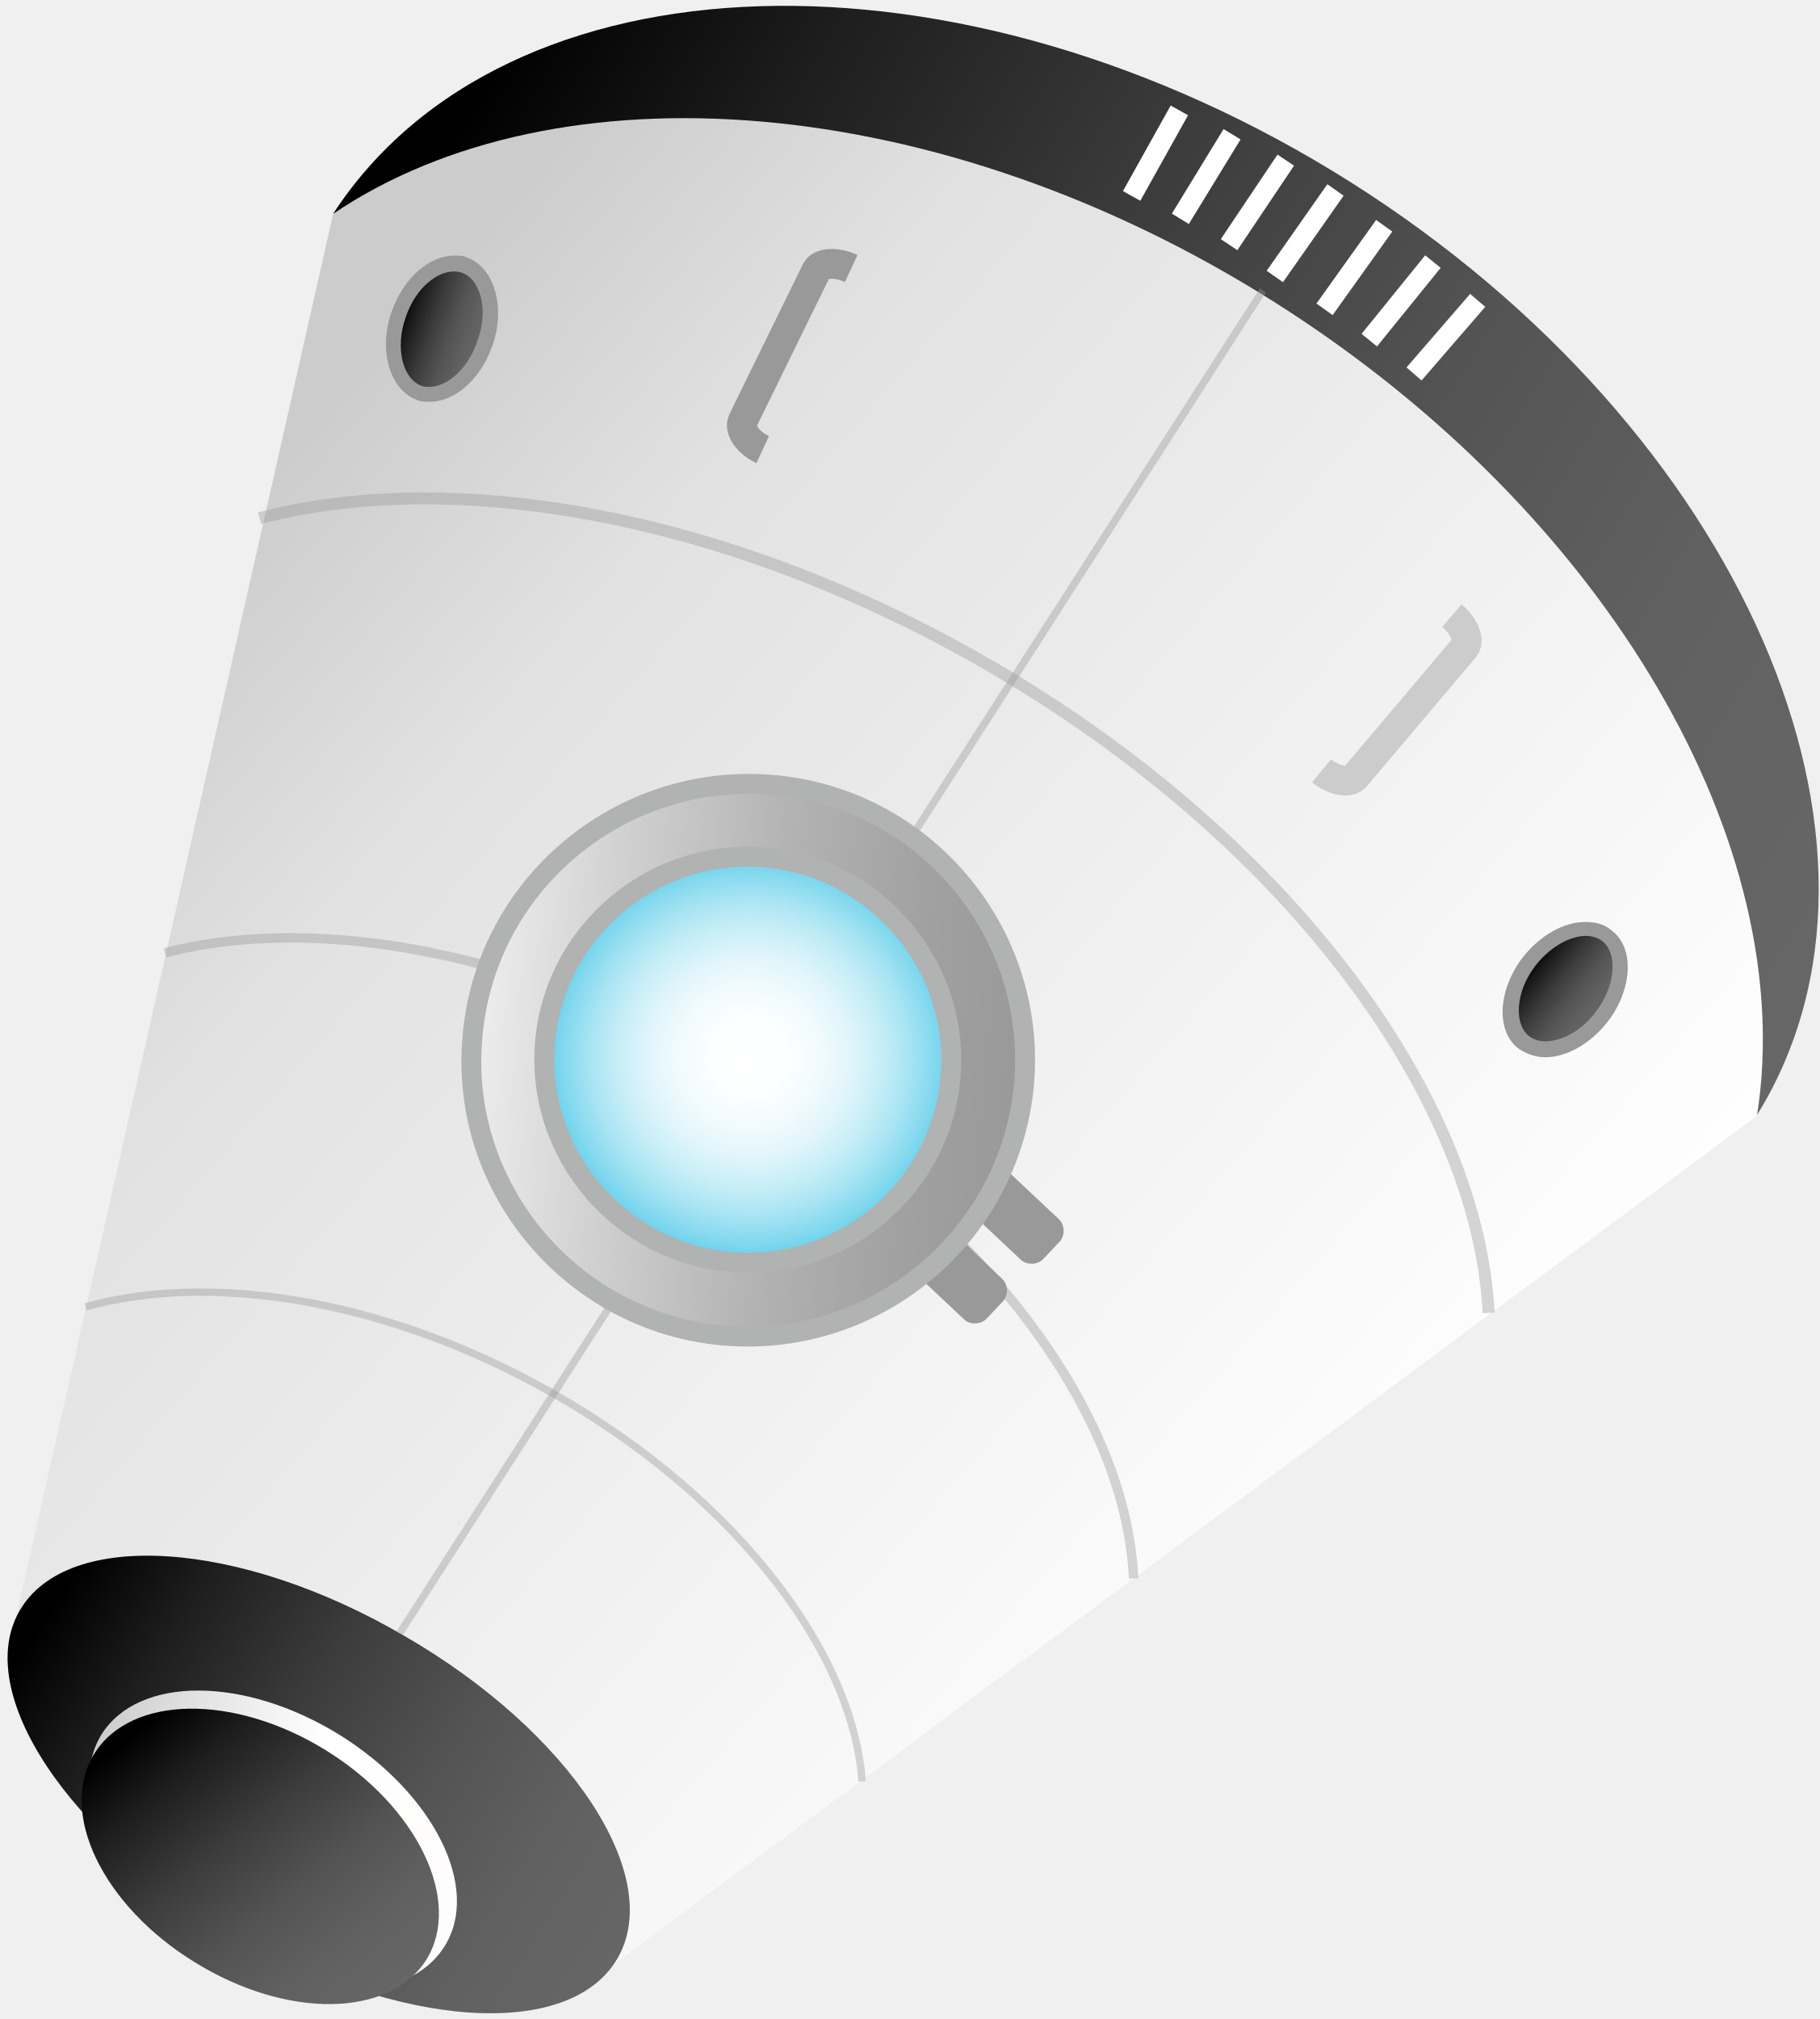
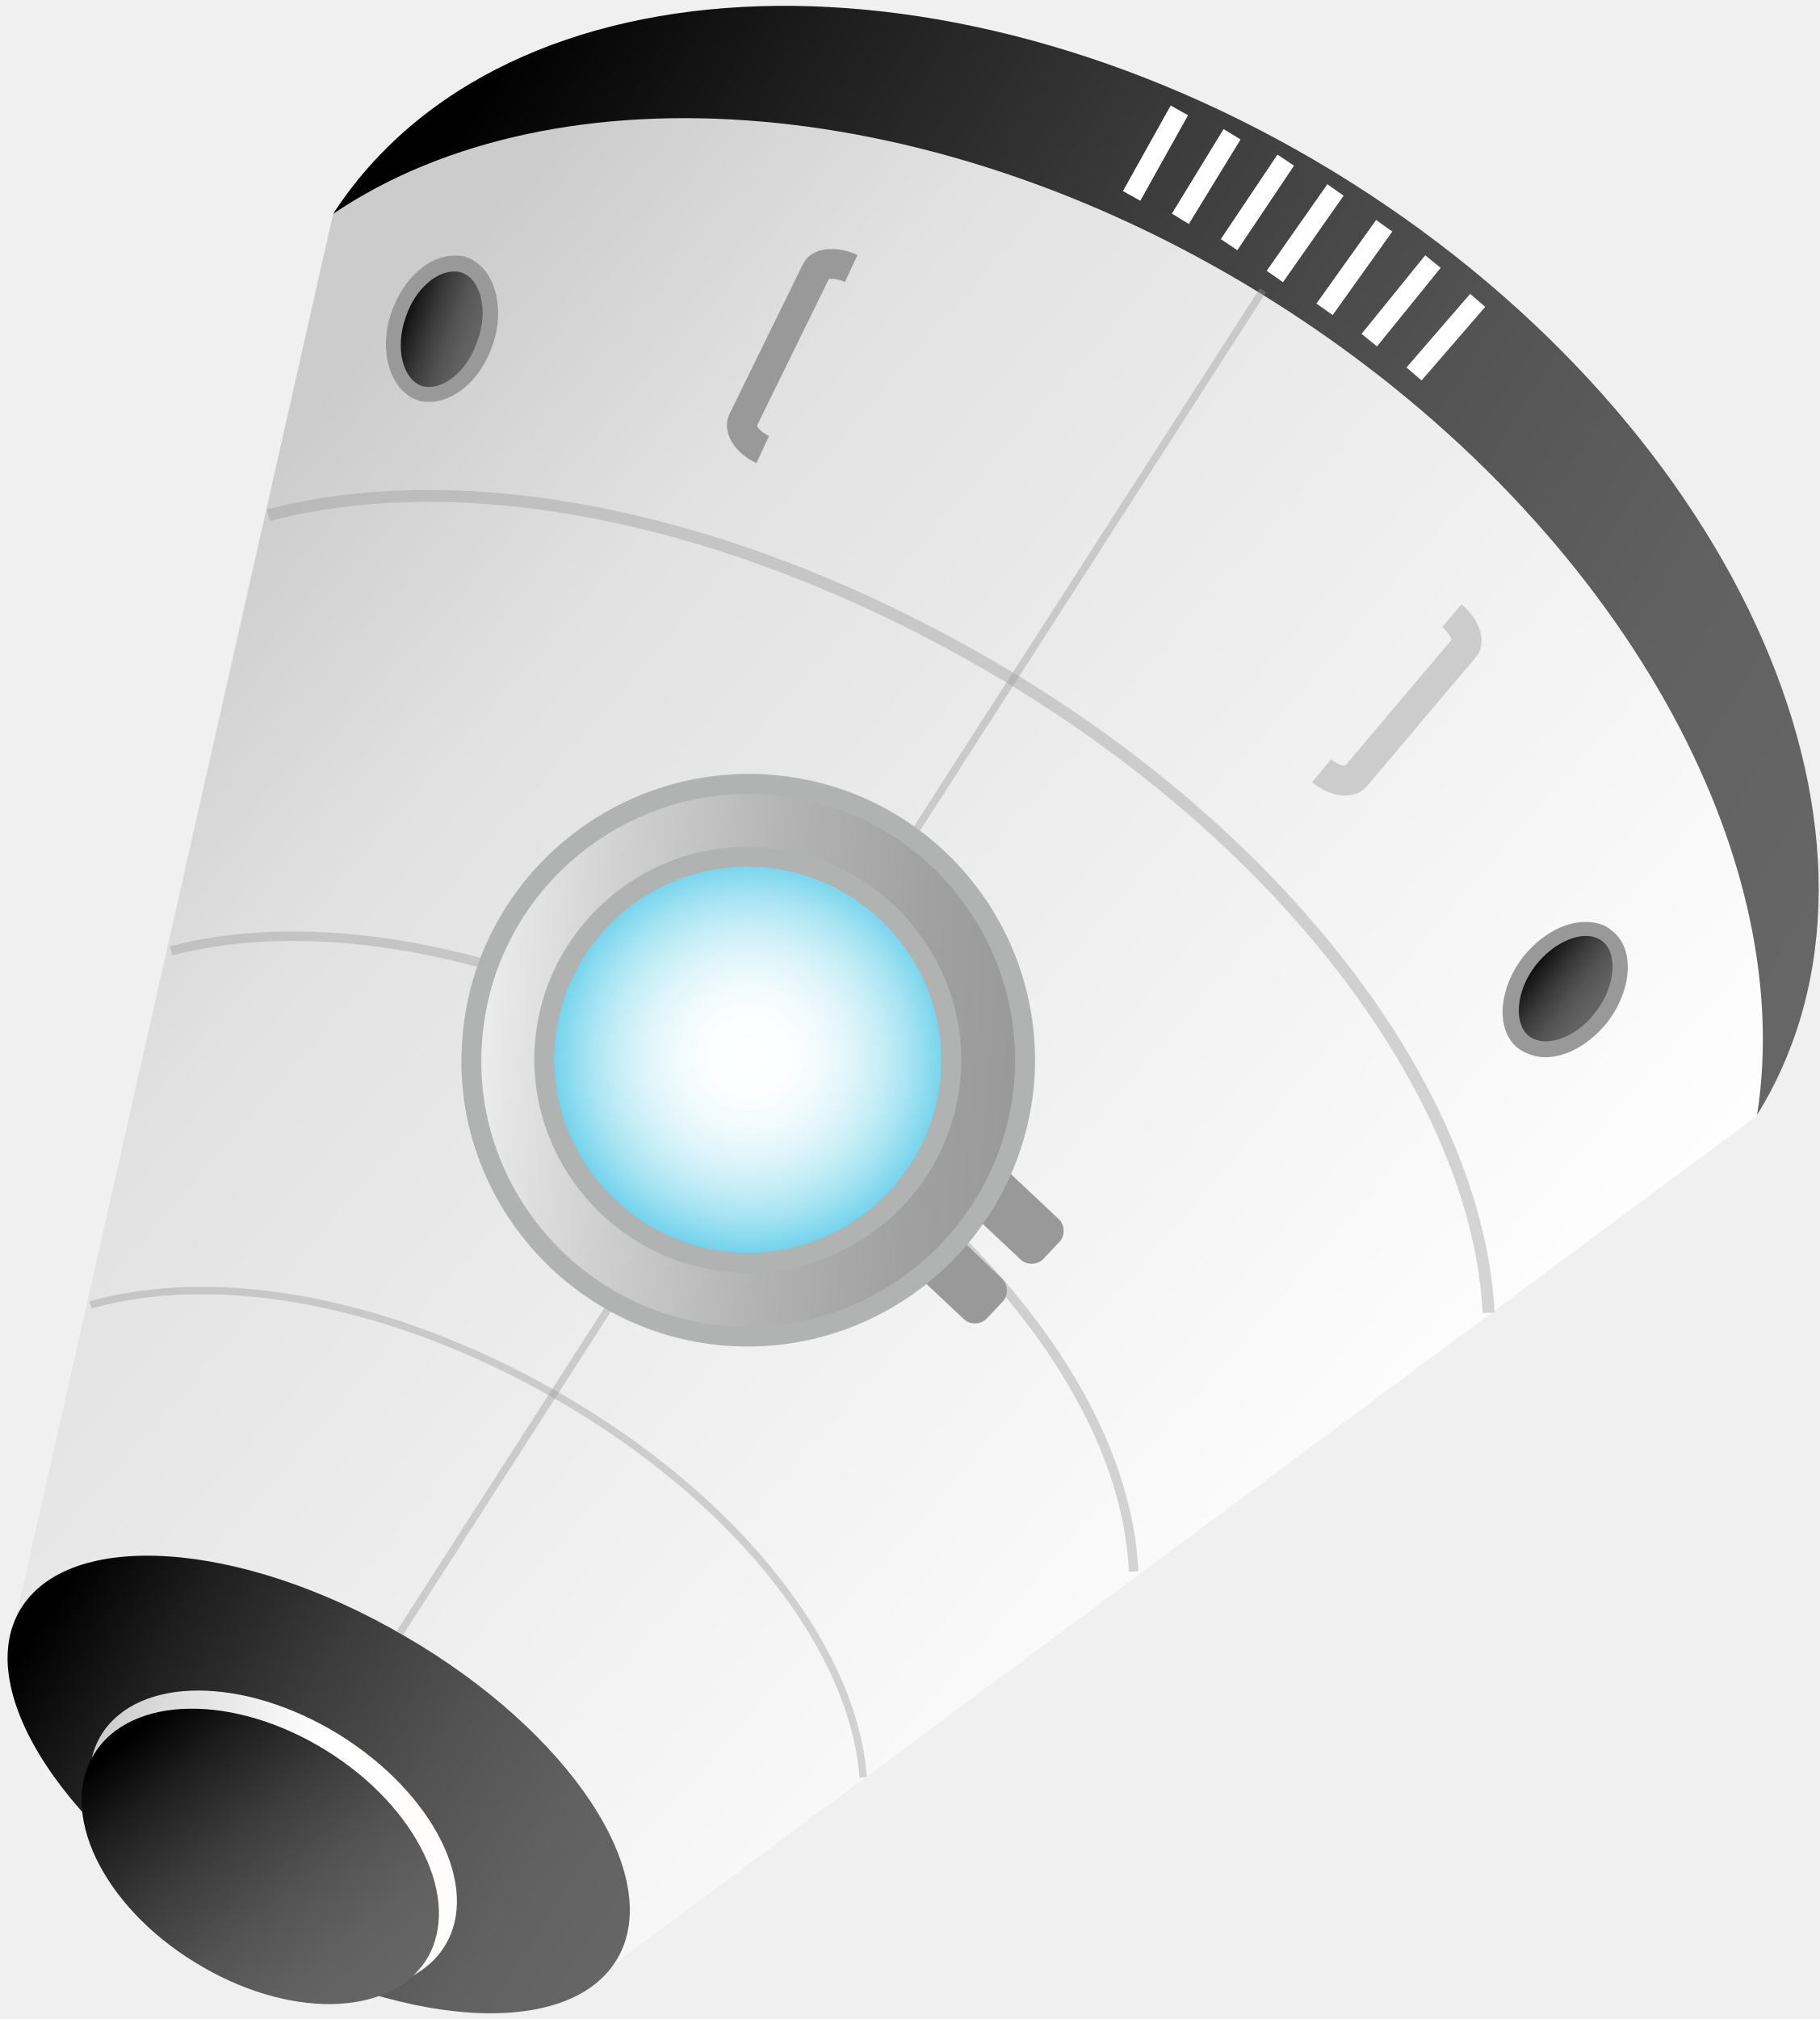
<svg xmlns="http://www.w3.org/2000/svg" version="1.1" id="Layer_1" x="0px" y="0px" viewBox="0 0 183 203" style="enable-background:new 0 0 183 203;" xml:space="preserve">
  <style type="text/css">
	.st0{fill:url(#SVGID_1_);}
	.st1{fill:url(#SVGID_2_);}
	.st2{fill:url(#SVGID_3_);}
	.st3{fill:none;stroke:#CCCCCC;stroke-width:3;stroke-miterlimit:10;}
	.st4{fill:none;stroke:#999999;stroke-width:3;stroke-miterlimit:10;}
	.st5{fill:none;stroke:#FFFFFF;stroke-width:2;stroke-miterlimit:10;}
	.st6{fill:url(#SVGID_4_);}
	.st7{fill:url(#SVGID_5_);}
	.st8{fill:none;stroke:#999999;stroke-width:0.746;stroke-miterlimit:10;stroke-opacity:0.4;}
	.st9{fill:none;stroke:#999999;stroke-width:1.201;stroke-miterlimit:10;stroke-opacity:0.4;}
	.st10{fill:none;stroke:#999999;stroke-width:0.953;stroke-miterlimit:10;stroke-opacity:0.4;}
	.st11{fill:#999999;}
	.st12{fill:url(#SVGID_6_);}
	.st13{fill:url(#SVGID_7_);stroke:#B1B2B2;stroke-width:2;stroke-miterlimit:10;}
	.st14{fill:url(#SVGID_8_);}
	.st15{fill:url(#SVGID_9_);}
</style>
-   <linearGradient id="SVGID_1_" gradientUnits="userSpaceOnUse" x1="141.061" y1="45.055" x2="20.229" y2="150.184" gradientTransform="matrix(1 0 0 -1 0 204)">
-     <stop offset="0" style="stop-color:#FFFFFF" />
-     <stop offset="0.777" style="stop-color:#E2E2E2" />
-     <stop offset="1" style="stop-color:#CCCCCC" />
-   </linearGradient>
-   <path class="st0" d="M176.8,112.1L60.1,198.7L0.6,167.1L33.5,21.5L51.7,7.8l30-2.6l36.9,10.7l28.3,17.8l21.6,21.3l11.8,27.5  l-0.1,22.7L176.8,112.1z" />
-   <linearGradient id="SVGID_2_" gradientUnits="userSpaceOnUse" x1="188.907" y1="118.935" x2="52.33" y2="202.001" gradientTransform="matrix(1 0 0 -1 0 204)">
+   <g>
+     <g>
+       <linearGradient id="SVGID_1_" gradientUnits="userSpaceOnUse" x1="141.052" y1="-110.956" x2="20.22" y2="-5.826" gradientTransform="matrix(1 0 0 -1 0 48)">
+         <stop offset="0" style="stop-color:#FFFFFF" />
+         <stop offset="0.777" style="stop-color:#E2E2E2" />
+         <stop offset="1" style="stop-color:#CCCCCC" />
+       </linearGradient>
+       <polygon class="st0" points="176.8,112.1 60.1,198.7 0.6,167.1 33.5,21.5 51.7,7.8 81.7,5.2 118.6,15.9 146.9,33.7 168.5,55     180.3,82.5 180.2,105.2   " />
+     </g>
+   </g>
+   <linearGradient id="SVGID_2_" gradientUnits="userSpaceOnUse" x1="188.913" y1="-37.055" x2="52.336" y2="46.011" gradientTransform="matrix(1 0 0 -1 0 48)">
    <stop offset="0" style="stop-color:#666666" />
    <stop offset="0.18" style="stop-color:#616161" />
    <stop offset="0.386" style="stop-color:#535353" />
    <stop offset="0.605" style="stop-color:#3C3C3C" />
    <stop offset="0.832" style="stop-color:#1D1D1D" />
    <stop offset="1" style="stop-color:#000000" />
  </linearGradient>
  <path class="st1" d="M128.2,30.4c33.8,21.4,52.7,54.8,48.5,81.7c16.7-27-1.5-68.9-40.9-93.8C96.5-6.5,50.8-5.1,33.5,21.5  C56,6.3,94.4,9,128.2,30.4z" />
-   <linearGradient id="SVGID_3_" gradientUnits="userSpaceOnUse" x1="61.646" y1="5.795" x2="4.871" y2="41.991" gradientTransform="matrix(1 0 0 -1 0 204)">
+   <linearGradient id="SVGID_3_" gradientUnits="userSpaceOnUse" x1="61.621" y1="-150.245" x2="4.846" y2="-114.049" gradientTransform="matrix(1 0 0 -1 0 48)">
    <stop offset="0" style="stop-color:#666666" />
    <stop offset="0.18" style="stop-color:#616161" />
    <stop offset="0.386" style="stop-color:#535353" />
    <stop offset="0.605" style="stop-color:#3C3C3C" />
    <stop offset="0.832" style="stop-color:#1D1D1D" />
    <stop offset="1" style="stop-color:#000000" />
  </linearGradient>
-   <path class="st2" d="M2,161.9c4.8-8.2,22.1-7.1,38.7,2.6c16.6,9.6,26.2,24.1,21.4,32.4s-22.1,7.1-38.7-2.6  C6.8,184.6-2.8,170.1,2,161.9z" />
+   <path class="st2" d="M2,161.9c4.8-8.2,22.1-7.1,38.7,2.6c16.6,9.6,26.2,24.1,21.4,32.4S40,204,23.4,194.3S-2.8,170.1,2,161.9z" />
  <path class="st3" d="M146,61.9c1.3,1.1,1.9,2.6,1.2,3.3l-10.9,12.9c-0.6,0.7-2.2,0.4-3.4-0.6" />
  <path class="st4" d="M76.7,45.2c-1.5-0.7-2.4-2-2-2.9l7.4-15.1c0.4-0.8,2-0.9,3.5-0.2" />
  <path class="st5" d="M134.3,19.1l-6.1,8.7" />
  <path class="st5" d="M139.2,22.7l-6,8.4" />
  <path class="st5" d="M129.3,16.1l-5.7,8.5" />
  <path class="st5" d="M144.1,26.3l-6.4,7.9" />
  <path class="st5" d="M123.9,13.5l-5.2,8.5" />
  <path class="st5" d="M148.6,30.2l-6.4,7.4" />
-   <linearGradient id="SVGID_4_" gradientUnits="userSpaceOnUse" x1="46.58" y1="14.325" x2="8.34" y2="23.445" gradientTransform="matrix(1 0 0 -1 0 204)">
+   <linearGradient id="SVGID_4_" gradientUnits="userSpaceOnUse" x1="46.584" y1="-141.613" x2="8.345" y2="-132.494" gradientTransform="matrix(1 0 0 -1 0 48)">
    <stop offset="0" style="stop-color:#FFFDFC" />
    <stop offset="0.434" style="stop-color:#FFFFFF" />
    <stop offset="0.777" style="stop-color:#E2E2E2" />
    <stop offset="1" style="stop-color:#CCCCCC" />
  </linearGradient>
  <path class="st6" d="M10.2,174.4c3.7-5.9,14.3-5.9,23.9,0c9.5,5.9,14.3,15.4,10.6,21.3c-3.7,5.9-14.3,5.9-23.9,0  C11.3,189.9,6.6,180.3,10.2,174.4z" />
-   <linearGradient id="SVGID_5_" gradientUnits="userSpaceOnUse" x1="38.246" y1="2.506" x2="15.058" y2="31.055" gradientTransform="matrix(1 0 0 -1 0 204)">
+   <linearGradient id="SVGID_5_" gradientUnits="userSpaceOnUse" x1="38.233" y1="-153.505" x2="15.044" y2="-124.956" gradientTransform="matrix(1 0 0 -1 0 48)">
    <stop offset="0" style="stop-color:#666666" />
    <stop offset="0.18" style="stop-color:#616161" />
    <stop offset="0.386" style="stop-color:#535353" />
    <stop offset="0.605" style="stop-color:#3C3C3C" />
    <stop offset="0.832" style="stop-color:#1D1D1D" />
    <stop offset="1" style="stop-color:#000000" />
  </linearGradient>
-   <path class="st7" d="M9.5,176.3c3.7-5.9,14.1-6,23.3-0.3c9.2,5.7,13.7,15.1,10.1,21c-3.7,5.9-14.1,6-23.3,0.3  C10.3,191.6,5.8,182.2,9.5,176.3z" />
+   <path class="st7" d="M9.5,176.3c3.7-5.9,14.1-6,23.3-0.3s13.7,15.1,10.1,21c-3.7,5.9-14.1,6-23.3,0.3  C10.3,191.6,5.8,182.2,9.5,176.3z" />
  <path class="st8" d="M127,29.2l-86.8,135" />
-   <path class="st9" d="M26.1,52.1c19.6-5.1,46.7-0.4,72.5,14.3c30.5,17.4,50,43.7,51.1,65.6" />
-   <path class="st10" d="M16.6,95.8c15.5-4,36.5,0,56.9,11.6c24.2,13.8,39.7,33.9,40.5,51.3" />
-   <path class="st8" d="M8.6,131.4c12.1-3.4,29-1,45.2,7.7c19.2,10.3,31.9,26.4,32.9,40" />
+   <path class="st9" d="M27,51.8c19.6-5.1,45.8-0.1,71.6,14.6c30.5,17.4,50,43.7,51.1,65.6" />
+   <path class="st10" d="M17.2,95.6c15.5-4,35.9,0.2,56.3,11.8c24.2,13.8,39.7,33.2,40.5,50.6" />
+   <path class="st8" d="M9.1,131.2c12.1-3.4,28.5-0.8,44.7,7.9c19.2,10.3,32,26,33,39.6" />
  <path class="st11" d="M95.8,123.8l5,4.8c0.6,0.6,0.6,1.6,0.1,2.2l-1.7,1.8c-0.6,0.6-1.6,0.6-2.2,0.1l-5-4.7  c-0.6-0.6-0.6-1.6-0.1-2.2l1.7-1.8C94.2,123.3,95.2,123.2,95.8,123.8z" />
  <path class="st11" d="M101.5,117.9l5,4.7c0.6,0.6,0.6,1.6,0.1,2.2l-1.7,1.8c-0.6,0.6-1.6,0.6-2.2,0.1l-5-4.7  c-0.6-0.6-0.6-1.6-0.1-2.2l1.7-1.8C99.9,117.3,100.9,117.3,101.5,117.9z" />
-   <radialGradient id="SVGID_6_" cx="-92.742" cy="284.893" r="1" gradientTransform="matrix(-20.8406 -3.7547 -3.7486 20.8069 -789.4437 -6169.635)" gradientUnits="userSpaceOnUse">
+   <radialGradient id="SVGID_6_" cx="-278.228" cy="290.679" r="1" gradientTransform="matrix(-20.8406 -3.7547 -3.7486 20.8069 -4633.389 -6986.462)" gradientUnits="userSpaceOnUse">
    <stop offset="0" style="stop-color:#FFFFFF" />
    <stop offset="0.185" style="stop-color:#FCFEFF" />
    <stop offset="0.341" style="stop-color:#F1FBFD" />
    <stop offset="0.486" style="stop-color:#E0F5FB" />
    <stop offset="0.624" style="stop-color:#C7EEF7" />
    <stop offset="0.758" style="stop-color:#A8E4F3" />
    <stop offset="0.887" style="stop-color:#81D8EE" />
    <stop offset="1" style="stop-color:#59CCE8" />
  </radialGradient>
-   <path class="st12" d="M75.4,85.2c-11.7,0-21.2,9.5-21.2,21.2c0,11.7,9.5,21.2,21.2,21.2c11.7,0,21.2-9.5,21.2-21.2  C96.6,94.6,87.1,85.2,75.4,85.2z" />
-   <linearGradient id="SVGID_7_" gradientUnits="userSpaceOnUse" x1="102.971" y1="95.195" x2="47.448" y2="99.665" gradientTransform="matrix(1 0 0 -1 0 204)">
+   <path class="st12" d="M75.4,85.2c-11.7,0-21.2,9.5-21.2,21.2s9.5,21.2,21.2,21.2s21.2-9.5,21.2-21.2C96.6,94.6,87.1,85.2,75.4,85.2z  " />
+   <linearGradient id="SVGID_7_" gradientUnits="userSpaceOnUse" x1="102.997" y1="-60.834" x2="47.502" y2="-56.366" gradientTransform="matrix(1 0 0 -1 0 48)">
    <stop offset="0" style="stop-color:#999999" />
    <stop offset="0.185" style="stop-color:#A0A0A0" />
    <stop offset="0.446" style="stop-color:#B2B2B2" />
    <stop offset="0.751" style="stop-color:#D0D0D0" />
    <stop offset="1" style="stop-color:#EEEEEE" />
  </linearGradient>
-   <path class="st13" d="M73.6,126.9c-11.2-0.9-19.7-10.8-18.8-22c0.9-11.2,10.8-19.6,22-18.7c11.2,0.9,19.7,10.8,18.8,22  C94.7,119.4,84.8,127.8,73.6,126.9z M73,134.3c15.3,1.2,28.7-10.2,30-25.5c1.2-15.3-10.2-28.7-25.5-29.9  c-15.3-1.2-28.8,10.2-30,25.5C46.2,119.6,57.7,133.1,73,134.3z" />
-   <linearGradient id="SVGID_8_" gradientUnits="userSpaceOnUse" x1="161.061" y1="101.775" x2="153.807" y2="107.313" gradientTransform="matrix(1 0 0 -1 0 204)">
+   <path class="st13" d="M73.6,126.9c-11.2-0.9-19.7-10.8-18.8-22s10.8-19.6,22-18.7c11.2,0.9,19.7,10.8,18.8,22  C94.7,119.4,84.8,127.8,73.6,126.9z M73,134.3c15.3,1.2,28.7-10.2,30-25.5c1.2-15.3-10.2-28.7-25.5-29.9  c-15.3-1.2-28.8,10.2-30,25.5C46.2,119.6,57.7,133.1,73,134.3z" />
+   <linearGradient id="SVGID_8_" gradientUnits="userSpaceOnUse" x1="161.07" y1="-54.214" x2="153.816" y2="-48.675" gradientTransform="matrix(1 0 0 -1 0 48)">
    <stop offset="0" style="stop-color:#666666" />
    <stop offset="0.18" style="stop-color:#616161" />
    <stop offset="0.386" style="stop-color:#535353" />
    <stop offset="0.605" style="stop-color:#3C3C3C" />
    <stop offset="0.832" style="stop-color:#1D1D1D" />
    <stop offset="1" style="stop-color:#000000" />
  </linearGradient>
  <path class="st14" d="M159.5,93.4c0.8,0,1.5,0.2,2.1,0.6c0.9,0.7,1.4,1.9,1.4,3.4c-0.1,1.6-0.7,3.3-1.9,4.8c-1.5,2-3.7,3.3-5.7,3.3  c-0.8,0-1.5-0.2-2.1-0.6c-0.9-0.7-1.4-1.9-1.4-3.4c0.1-1.6,0.7-3.3,1.9-4.8C155.4,94.7,157.5,93.4,159.5,93.4z" />
  <path class="st11" d="M155.4,104.7c-0.6,0-1.2-0.2-1.6-0.5c-1.6-1.2-1.4-4.5,0.6-7.1c1.4-1.8,3.4-3,5.1-3c0.6,0,1.2,0.2,1.6,0.5  c1.6,1.2,1.4,4.5-0.6,7.1C159.1,103.6,157.1,104.7,155.4,104.7z M155.4,106.3c2.1,0,4.5-1.3,6.3-3.6c2.5-3.3,2.7-7.5,0.3-9.2  c-0.7-0.6-1.6-0.8-2.6-0.8c-2.1,0-4.5,1.3-6.3,3.6c-2.5,3.3-2.7,7.5-0.3,9.2C153.6,106,154.5,106.3,155.4,106.3z" />
-   <linearGradient id="SVGID_9_" gradientUnits="userSpaceOnUse" x1="48.722" y1="169.394" x2="40.106" y2="172.414" gradientTransform="matrix(1 0 0 -1 0 204)">
+   <linearGradient id="SVGID_9_" gradientUnits="userSpaceOnUse" x1="48.719" y1="13.386" x2="40.103" y2="16.406" gradientTransform="matrix(1 0 0 -1 0 48)">
    <stop offset="0" style="stop-color:#666666" />
    <stop offset="0.18" style="stop-color:#616161" />
    <stop offset="0.386" style="stop-color:#535353" />
    <stop offset="0.605" style="stop-color:#3C3C3C" />
    <stop offset="0.832" style="stop-color:#1D1D1D" />
    <stop offset="1" style="stop-color:#000000" />
  </linearGradient>
  <path class="st15" d="M45.6,26.5c0.4,0,0.7,0.1,1,0.2c2.4,0.8,3.3,4.4,2.1,7.9c-1,3-3.4,5.1-5.5,5.1c-0.4,0-0.7-0.1-1-0.2  c-1.1-0.4-1.9-1.4-2.3-2.8c-0.4-1.5-0.3-3.3,0.3-5.1C41.2,28.6,43.5,26.5,45.6,26.5z" />
  <path class="st11" d="M43.2,40.4v-1.5c-0.3,0-0.5,0-0.8-0.1c-1.9-0.7-2.7-3.8-1.6-6.9c1-3,3.2-4.6,4.8-4.6c0.3,0,0.5,0,0.8,0.1  c1.2,0.4,1.7,1.6,1.9,2.3c0.4,1.4,0.3,3-0.3,4.6c-1,3-3.2,4.6-4.8,4.6L43.2,40.4z M43.2,40.4c2.5,0,5.1-2.2,6.3-5.6  c1.4-3.9,0.2-7.9-2.5-8.9c-0.4-0.2-0.8-0.2-1.3-0.2c-2.5,0-5.1,2.2-6.3,5.6c-1.4,3.9-0.2,7.9,2.5,8.9C42.3,40.4,42.8,40.4,43.2,40.4  z" />
  <path class="st5" d="M118.6,11.1l-4.8,8.6" />
</svg>
